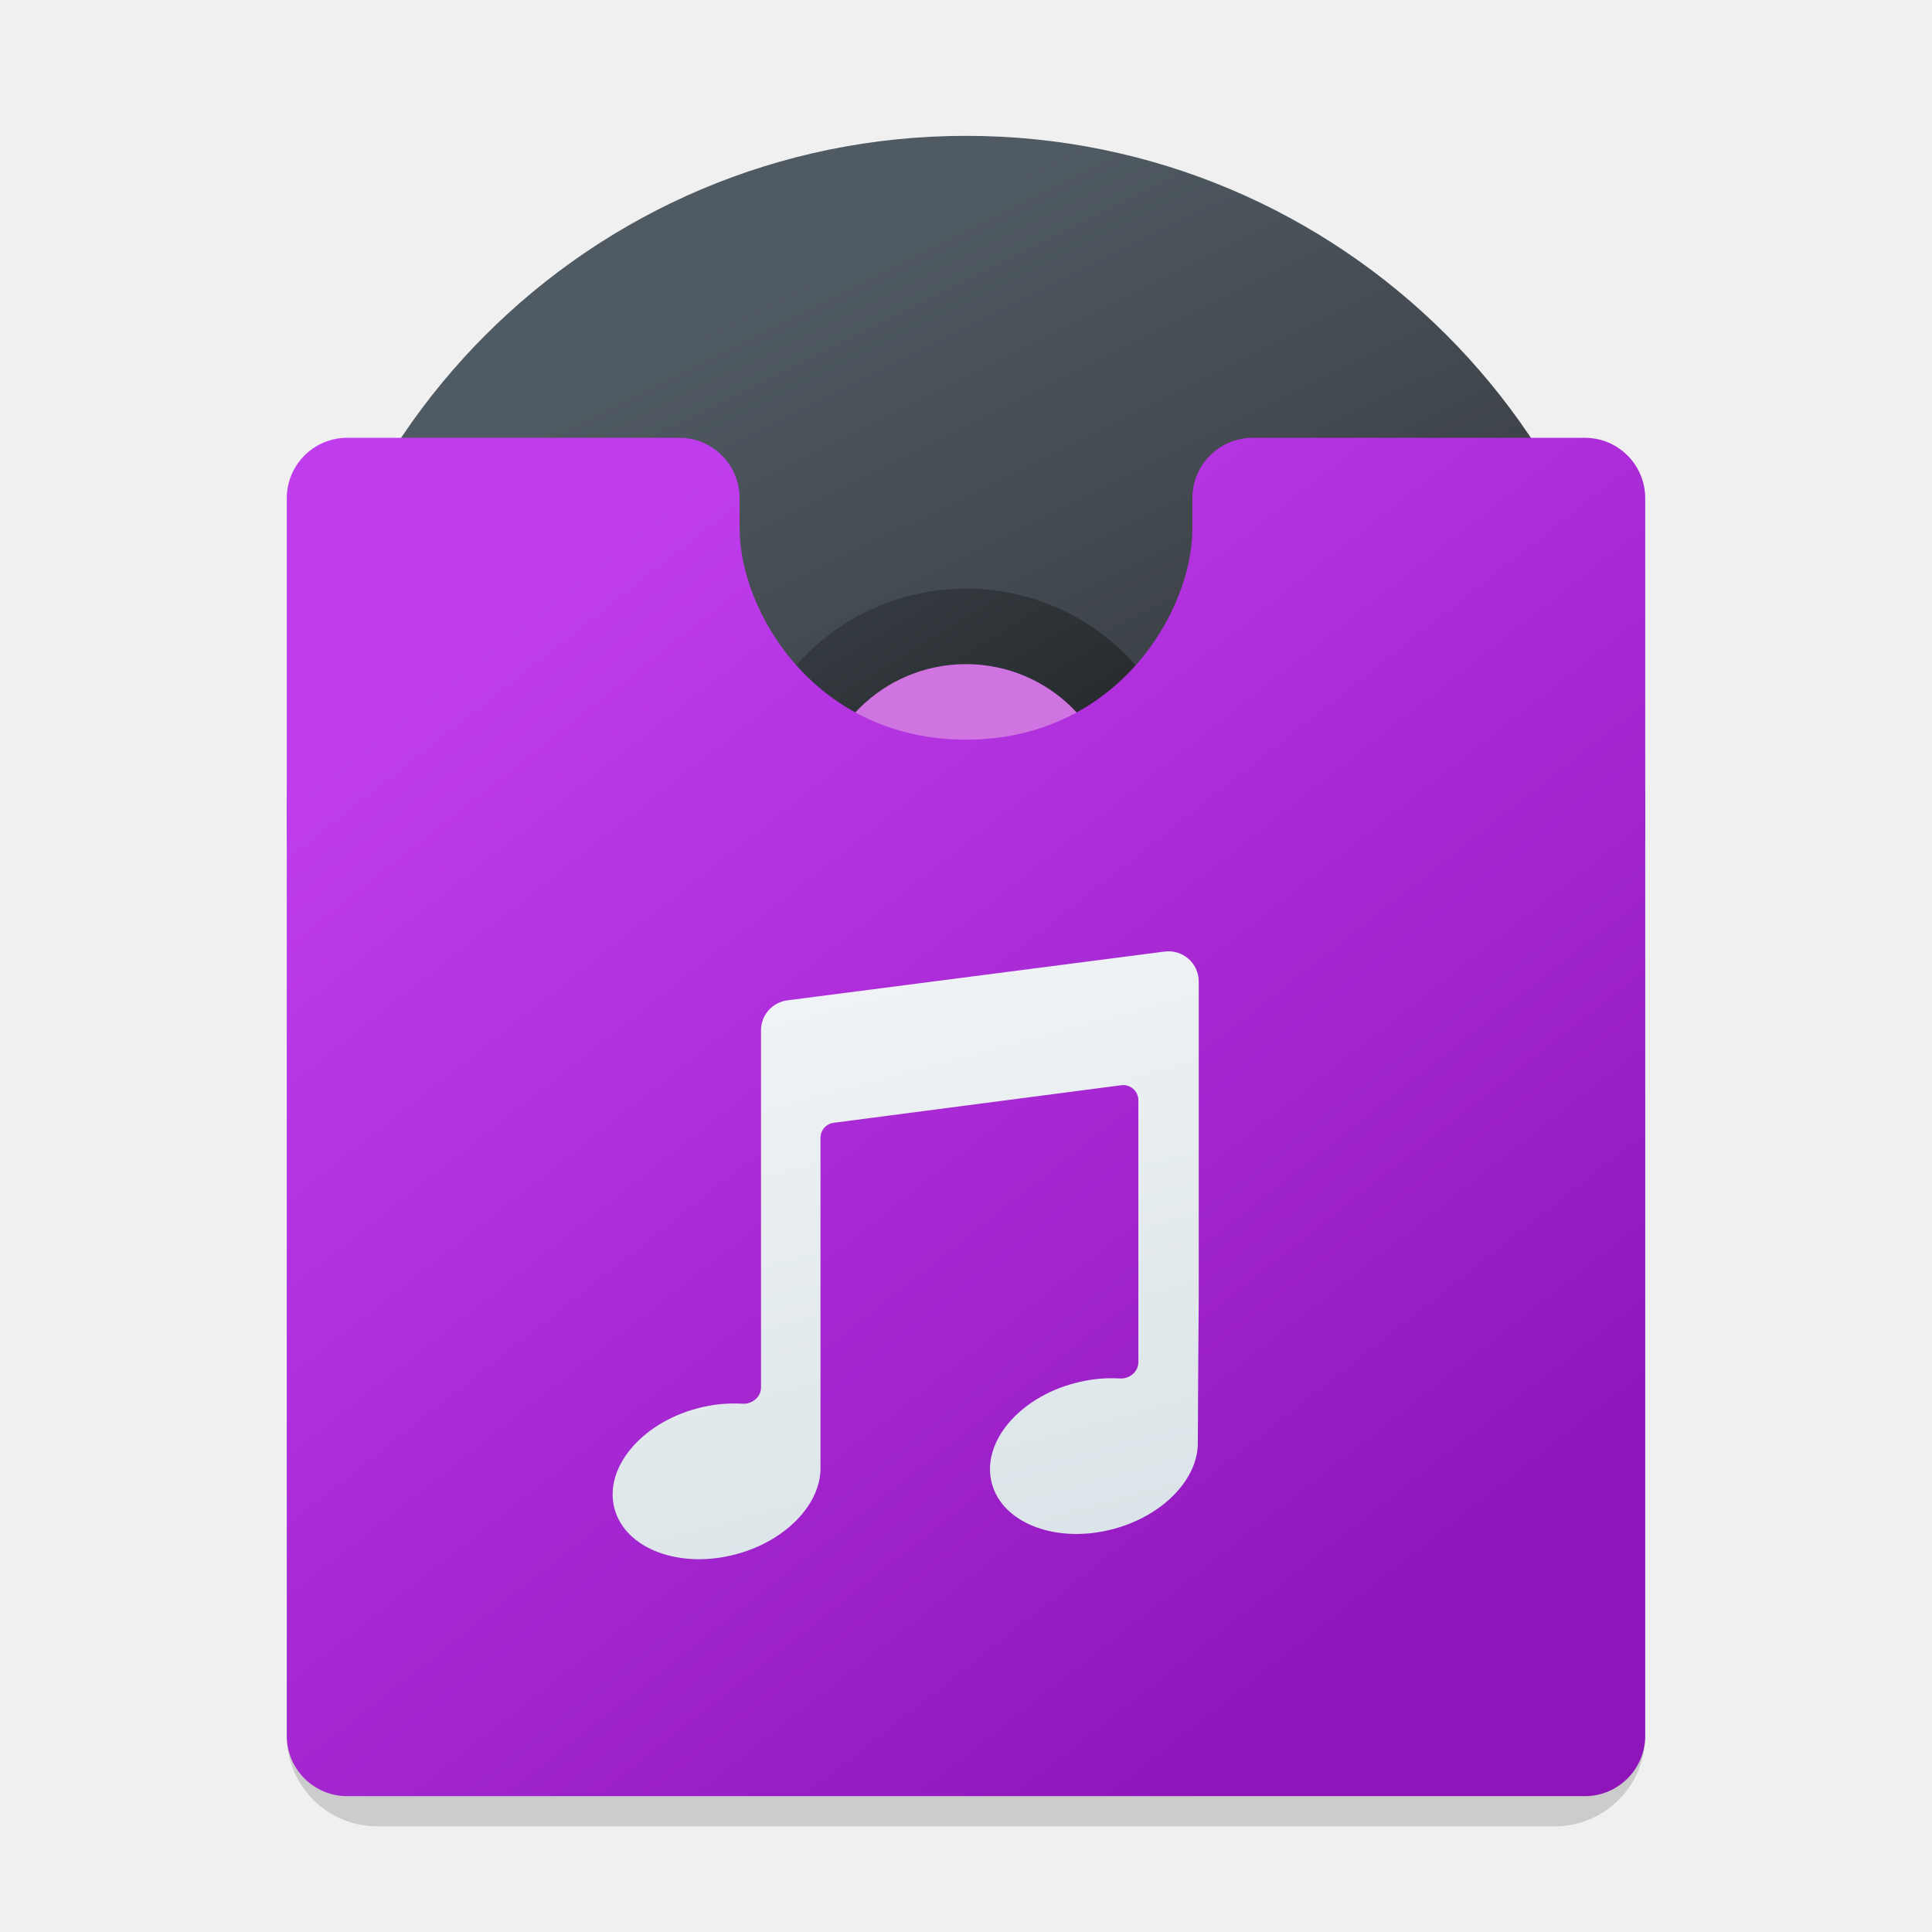
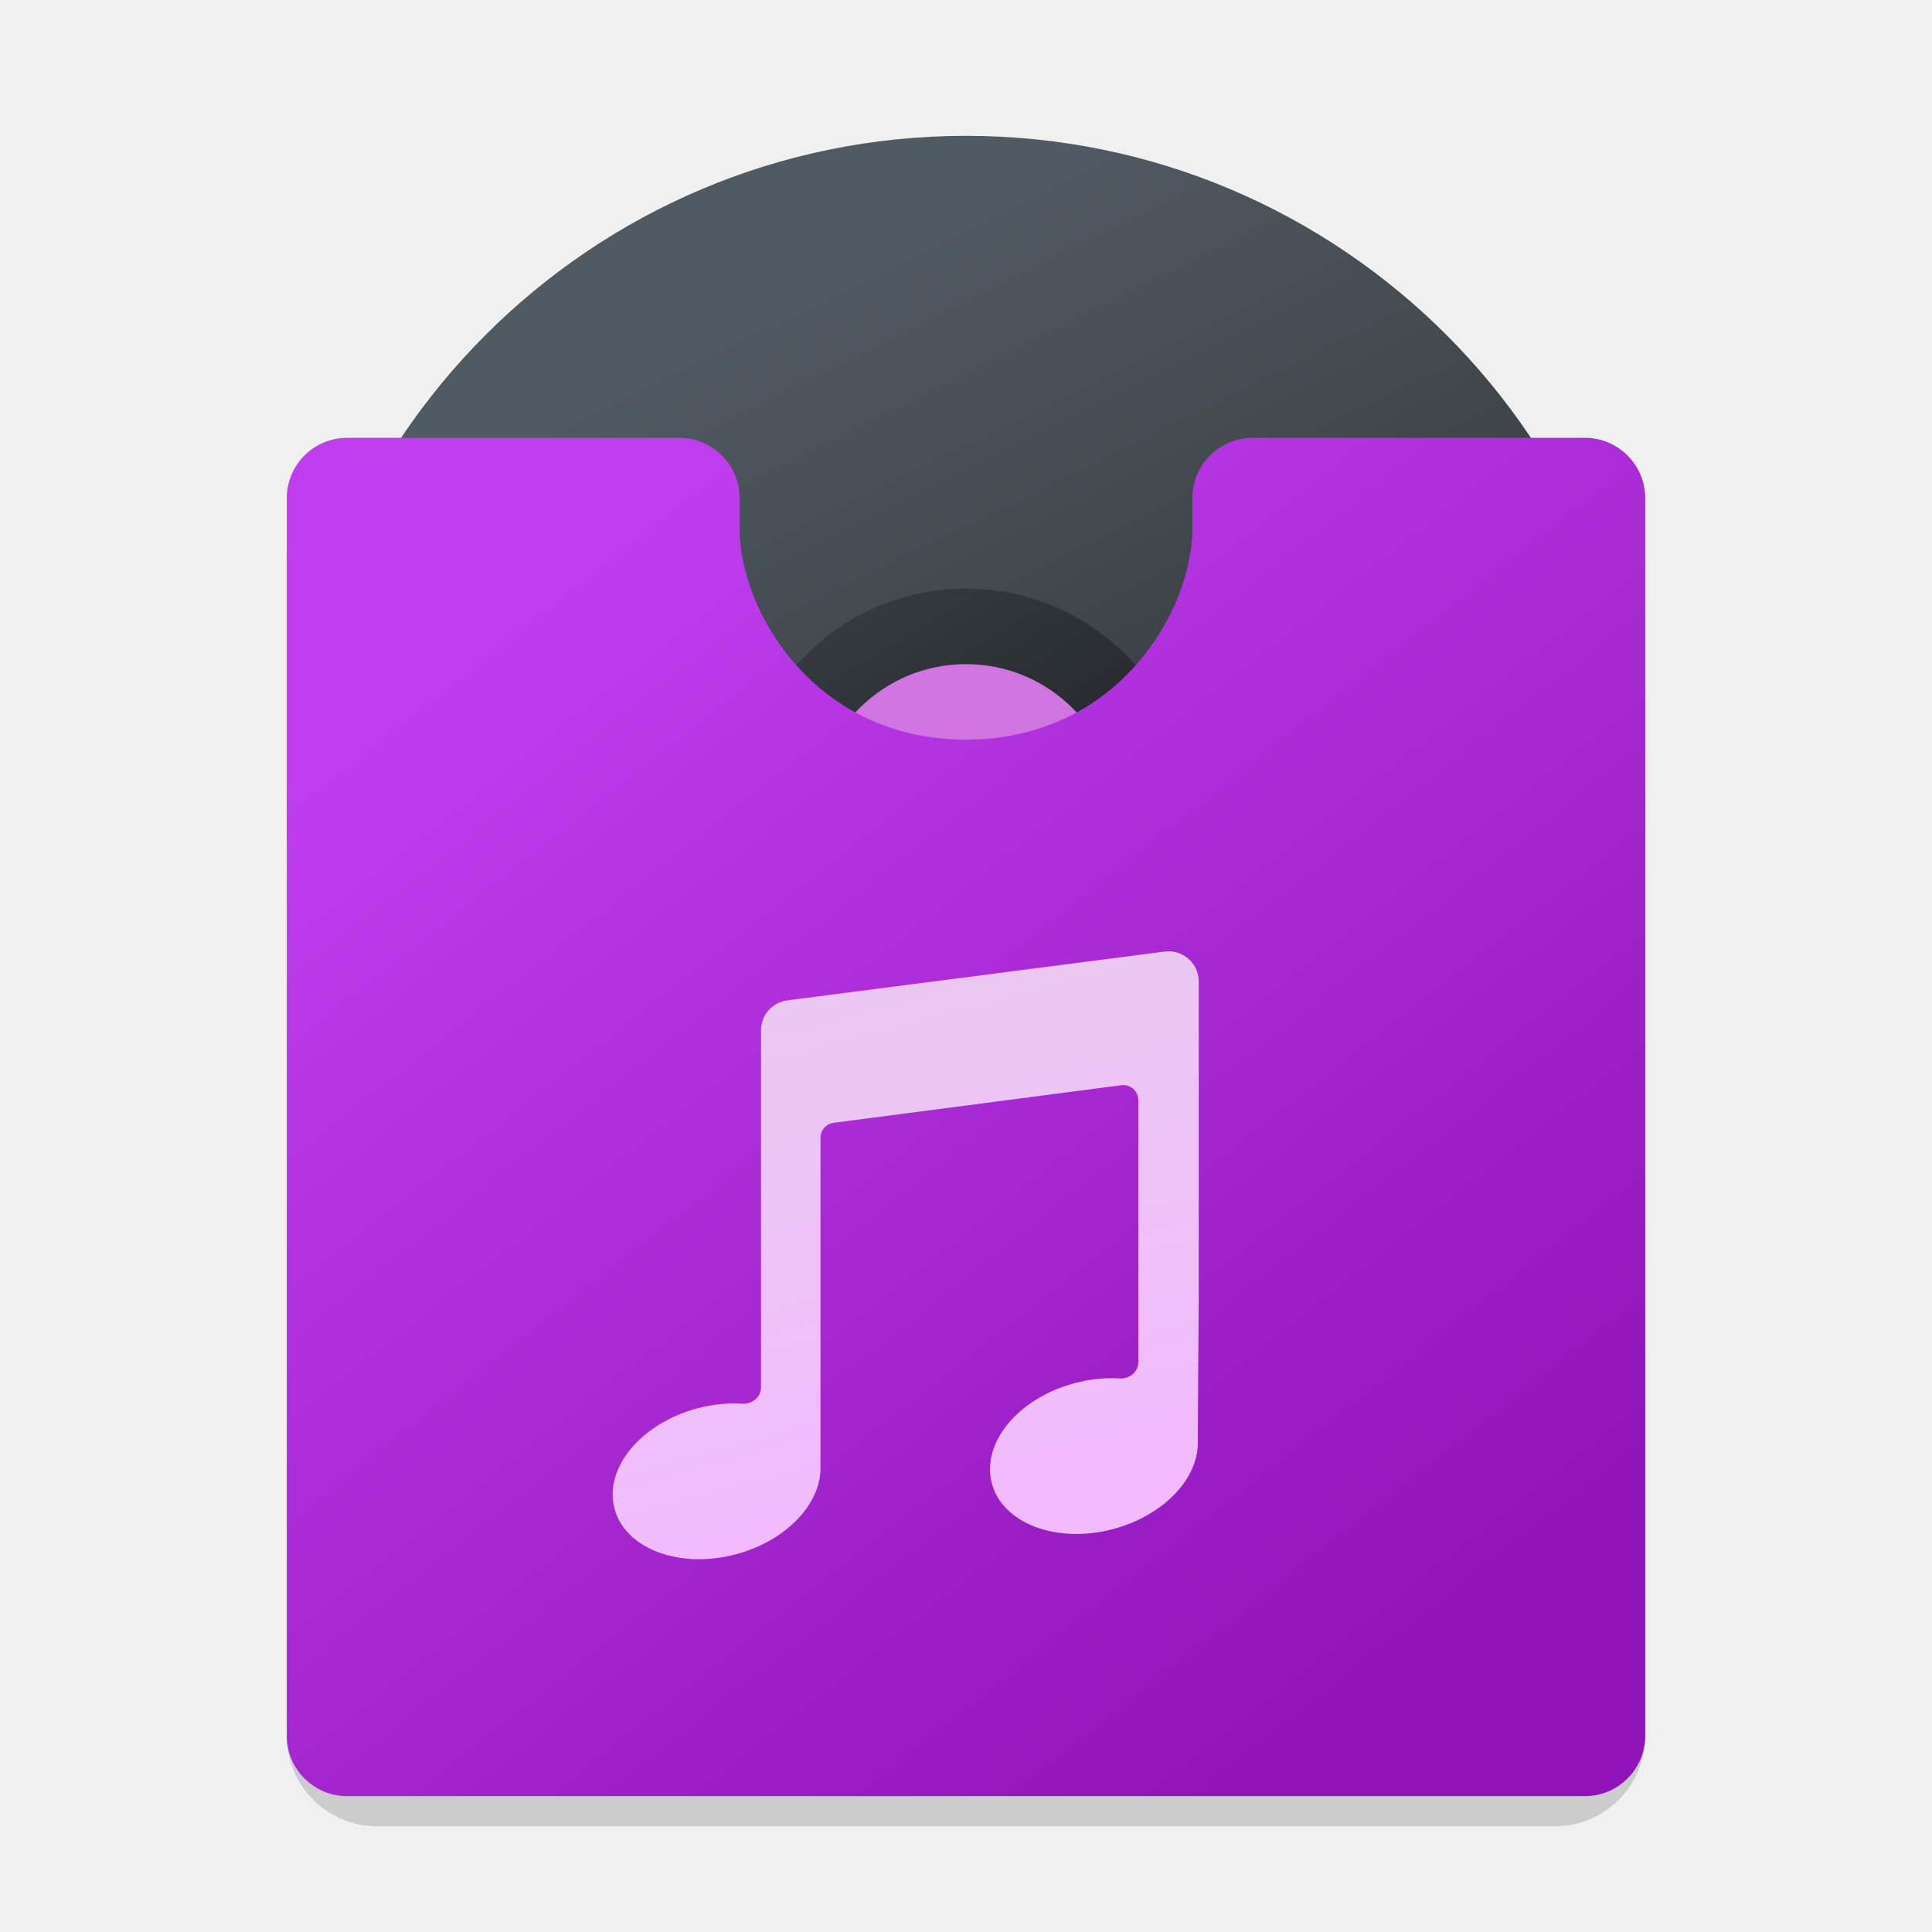
<svg xmlns="http://www.w3.org/2000/svg" width="128" height="128" viewBox="0 0 128 128" fill="none">
  <g clip-path="url(#clip0_3306_417)">
    <circle cx="64" cy="54" r="45" fill="url(#paint0_linear_3306_417)" />
    <circle cx="64" cy="54" r="15" fill="url(#paint1_linear_3306_417)" />
    <circle cx="64" cy="54" r="10" fill="#CF74E0" />
    <path d="M109 115V37C109 33.686 106.314 31 103 31H85C81.686 31 79 33.686 79 37C79 42.5 74 51 64 51C54 51 49 42.5 49 37C49 33.686 46.314 31 43 31H25C21.686 31 19 33.686 19 37V115C19 118.314 21.686 121 25 121H103C106.314 121 109 118.314 109 115Z" fill="black" fill-opacity="0.15" />
    <path d="M109 115V33.007C109 30.797 107.209 29.006 105 29.006H83C80.791 29.006 79 30.782 79 32.991V35.006C79 40.506 74 49.005 64 49.005C54 49.005 49 40.506 49 35.006V33.003C49 30.794 47.209 29.006 45 29.006H23C20.791 29.006 19 30.797 19 33.007V115C19 117.209 20.791 119 23 119H105C107.209 119 109 117.209 109 115Z" fill="url(#paint2_linear_3306_417)" />
    <path d="M40.713 99.954C41.428 102.622 45.034 103.973 48.769 102.972C52.071 102.087 54.368 99.659 54.36 97.264L54.36 75.379C54.36 74.877 54.733 74.453 55.231 74.388L74.29 71.899C74.888 71.82 75.419 72.287 75.419 72.89L75.419 84.501L75.419 90.253C75.419 90.894 74.823 91.368 74.184 91.328C73.231 91.267 72.211 91.365 71.18 91.641C67.446 92.641 64.998 95.615 65.713 98.282C66.428 100.949 70.034 102.3 73.769 101.3C77.113 100.404 79.426 97.925 79.359 95.501C79.351 95.22 79.418 86.082 79.419 86.002L79.419 85.998L79.419 65.026C79.419 63.82 78.359 62.888 77.162 63.043L52.163 66.276C51.165 66.405 50.419 67.254 50.419 68.259L50.419 91.926C50.419 92.566 49.823 93.041 49.184 93C48.231 92.94 47.211 93.037 46.181 93.313C42.446 94.314 39.998 97.287 40.713 99.954Z" fill="url(#paint3_linear_3306_417)" />
  </g>
  <defs>
    <linearGradient id="paint0_linear_3306_417" x1="48.918" y1="20.454" x2="86.405" y2="95.609" gradientUnits="userSpaceOnUse">
      <stop stop-color="#505A62" />
      <stop offset="1" stop-color="#1F1F1F" />
    </linearGradient>
    <linearGradient id="paint1_linear_3306_417" x1="54.75" y1="37.95" x2="73.696" y2="69.117" gradientUnits="userSpaceOnUse">
      <stop stop-color="#363D43" />
      <stop offset="1" stop-color="#181818" />
    </linearGradient>
    <linearGradient id="paint2_linear_3306_417" x1="49" y1="29" x2="104.803" y2="99.861" gradientUnits="userSpaceOnUse">
      <stop stop-color="#BF3DED" />
      <stop offset="1" stop-color="#8F15BA" />
    </linearGradient>
-     <linearGradient id="paint3_linear_3306_417" x1="56.309" y1="65.367" x2="66.351" y2="102.844" gradientUnits="userSpaceOnUse">
-       <stop stop-color="#EFF3F5" />
-       <stop offset="1" stop-color="#DBE4E8" />
+     <linearGradient id="paint3_linear_3306_417" x1="55.707" y1="65.084" x2="65.971" y2="103.389" gradientUnits="userSpaceOnUse">
+       <stop stop-color="#EAC8F1" />
+       <stop offset="1" stop-color="#F3B9FF" />
    </linearGradient>
    <clipPath id="clip0_3306_417">
      <rect width="128" height="128" fill="white" />
    </clipPath>
  </defs>
</svg>
